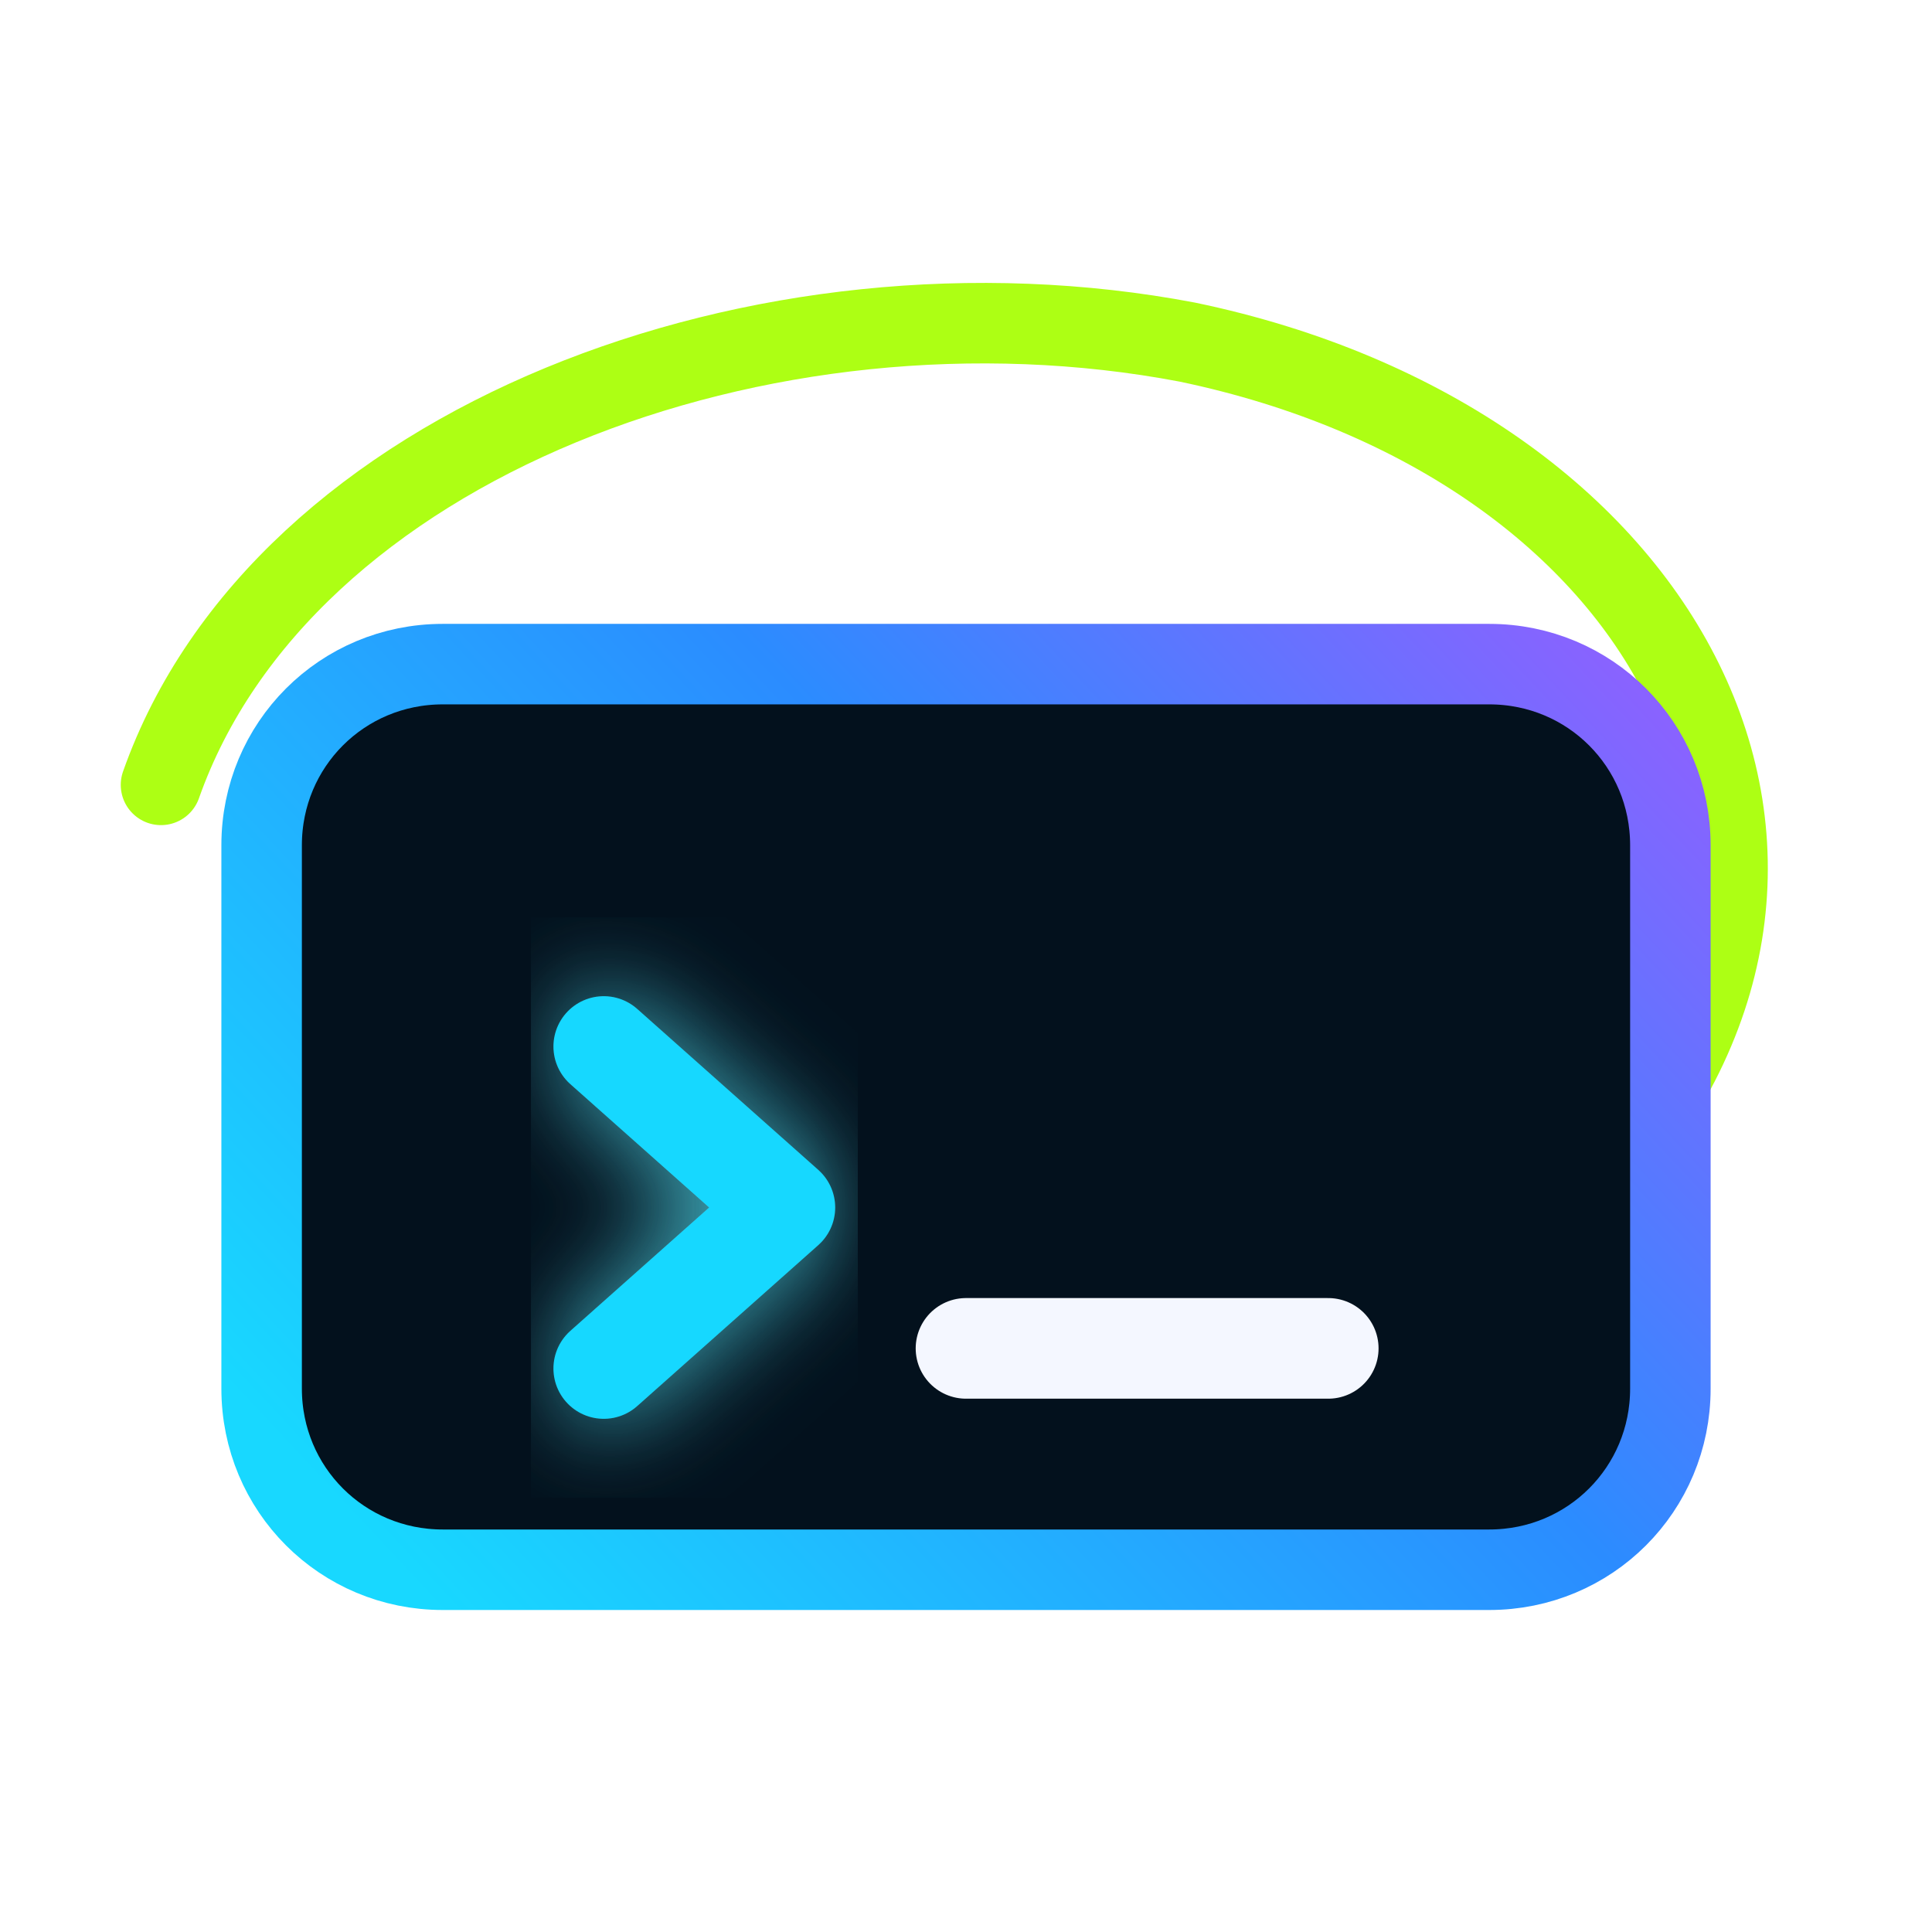
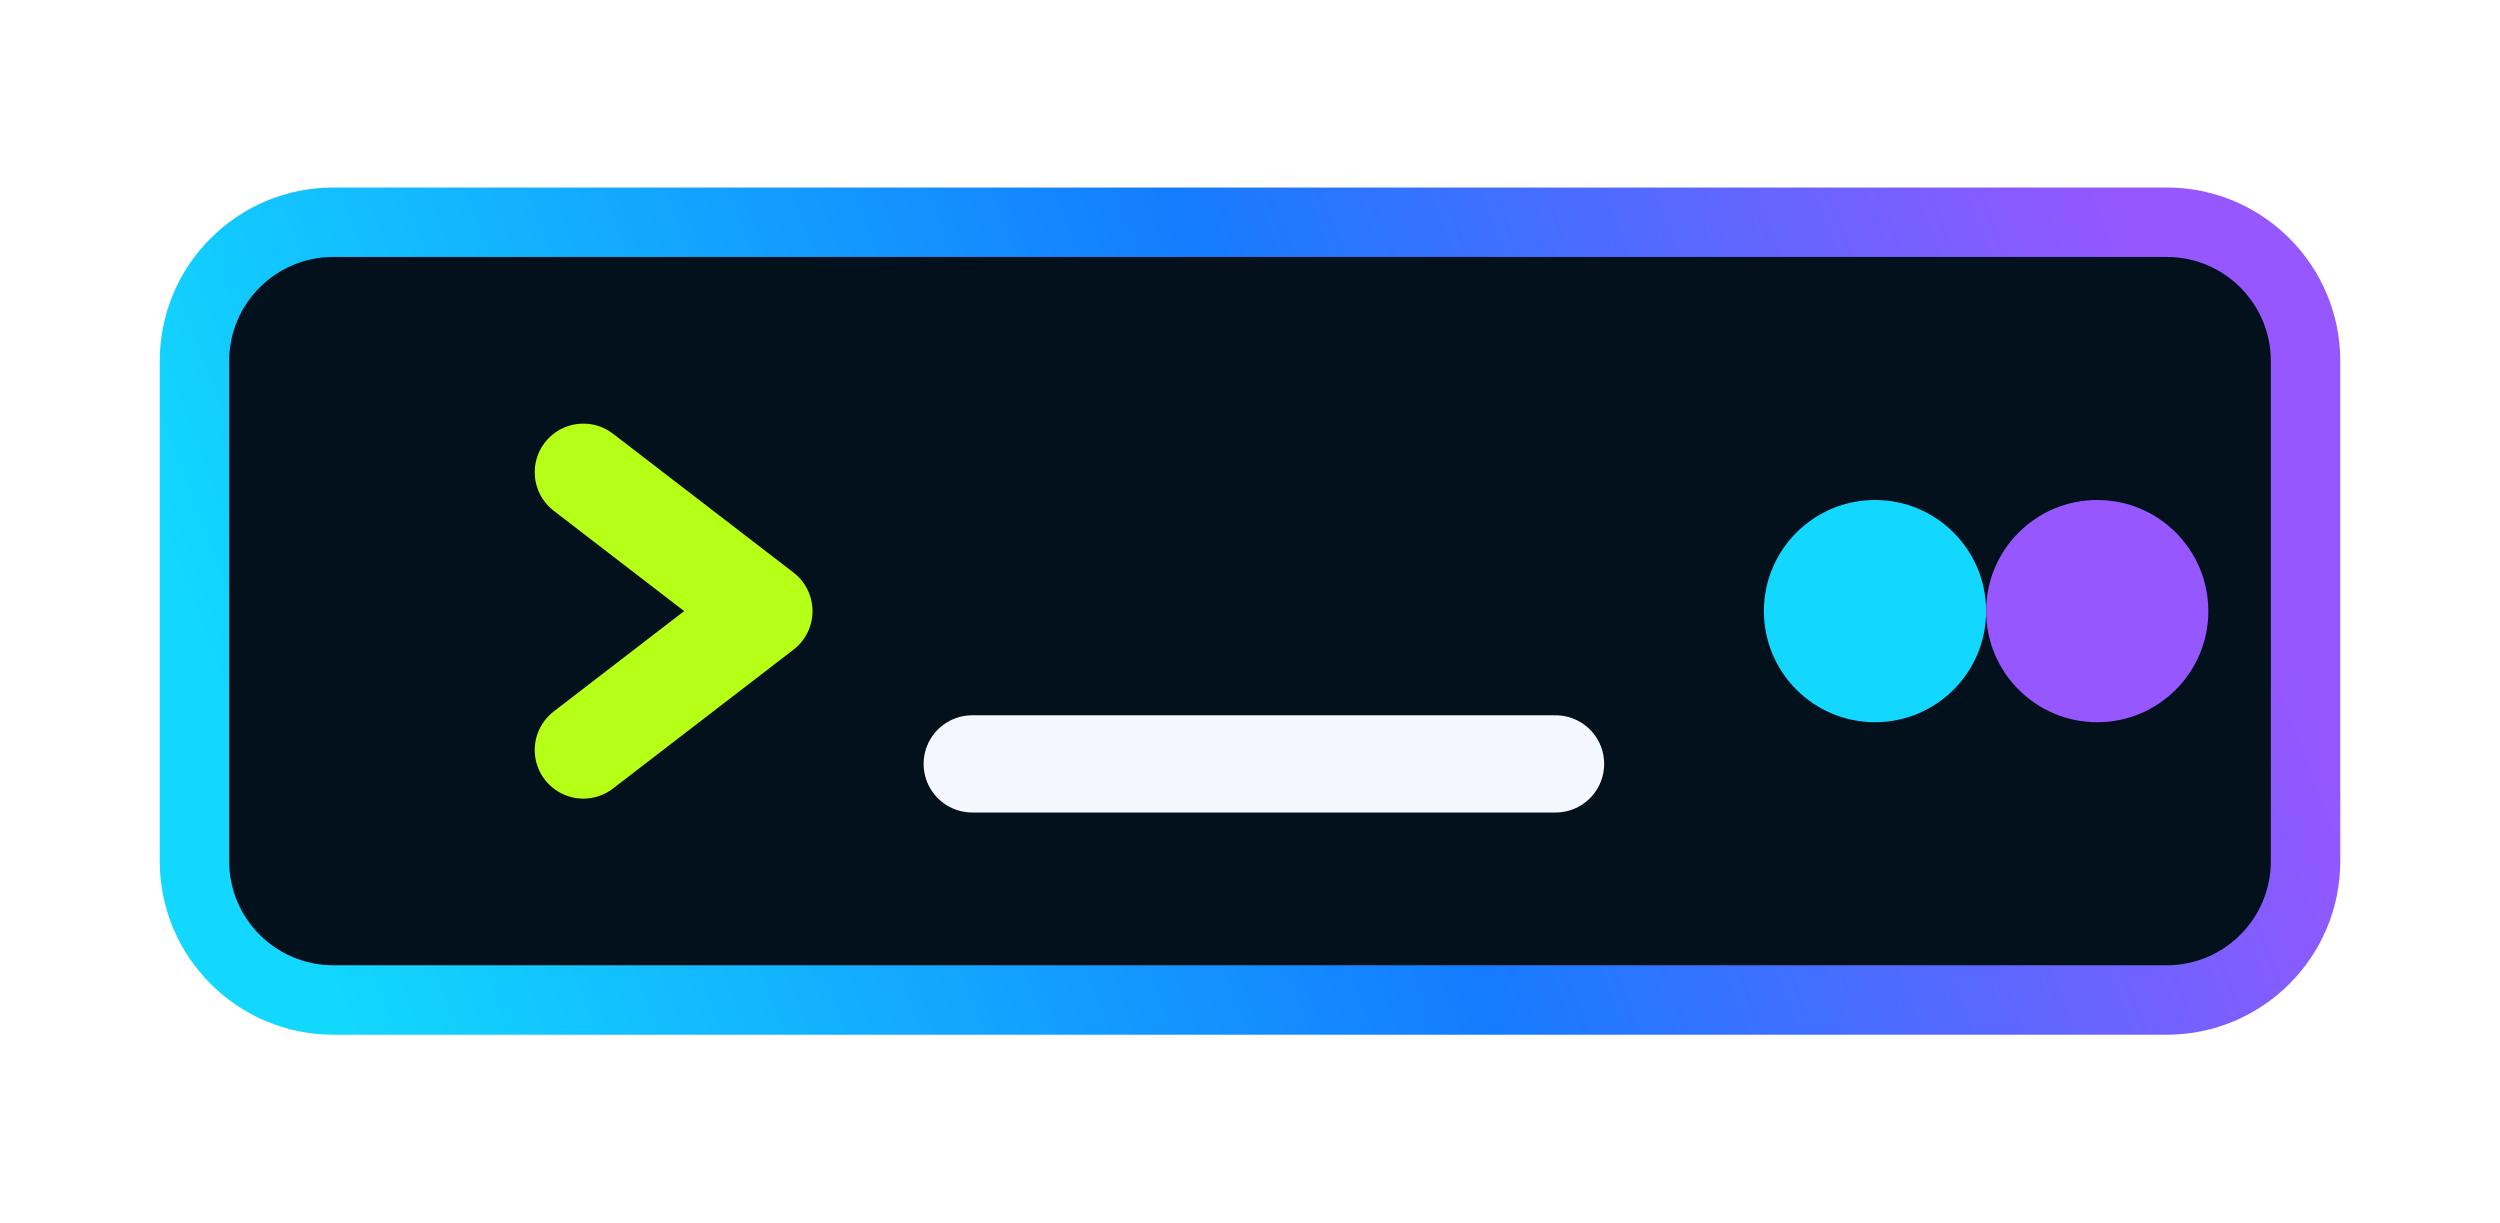
- <svg xmlns="http://www.w3.org/2000/svg" viewBox="0 0 96 96" role="img" aria-labelledby="title desc">
+ <svg xmlns="http://www.w3.org/2000/svg" viewBox="0 0 180 88" role="img" aria-labelledby="title desc">
  <defs>
-     <linearGradient id="mark" x1="18" y1="76" x2="80" y2="18" gradientUnits="userSpaceOnUse">
-       <stop stop-color="#18d8ff" />
-       <stop offset=".52" stop-color="#2b8cff" />
-       <stop offset="1" stop-color="#a855ff" />
+     <linearGradient id="edge" x1="22" y1="68" x2="154" y2="18" gradientUnits="userSpaceOnUse">
+       <stop stop-color="#12d8ff" />
+       <stop offset=".55" stop-color="#147cff" />
+       <stop offset="1" stop-color="#9657ff" />
    </linearGradient>
-     <filter id="glow" x="-40%" y="-40%" width="180%" height="180%">
-       <feGaussianBlur stdDeviation="2.5" result="blur" />
-       <feColorMatrix in="blur" type="matrix" values="0 0 0 0 0.1 0 0 0 0 0.85 0 0 0 0 1 0 0 0 .75 0" />
-       <feMerge>
-         <feMergeNode />
-         <feMergeNode in="SourceGraphic" />
-       </feMerge>
-     </filter>
  </defs>
-   <path d="M15 56c10 20 44 24 64 3 15-16 4-37-20-42-21-4-45 5-51 22" fill="none" stroke="#a6ff00" stroke-width="4" stroke-linecap="round" opacity=".92" />
-   <path d="M22 33h52c5 0 9 4 9 9v27c0 5-4 9-9 9H22c-5 0-9-4-9-9V42c0-5 4-9 9-9Z" fill="#03111d" stroke="url(#mark)" stroke-width="4" />
-   <path d="m30 52 9 8-9 8" fill="none" stroke="#18d8ff" stroke-width="5" stroke-linecap="round" stroke-linejoin="round" filter="url(#glow)" />
-   <path d="M48 67h18" fill="none" stroke="#f4f7ff" stroke-width="5" stroke-linecap="round" />
+   <rect x="14" y="16" width="152" height="56" rx="10" fill="#03111d" stroke="url(#edge)" stroke-width="5" />
+   <path d="m42 34 13 10-13 10" fill="none" stroke="#b6ff16" stroke-width="7" stroke-linecap="round" stroke-linejoin="round" />
+   <path d="M70 55h42" fill="none" stroke="#f4f7ff" stroke-width="7" stroke-linecap="round" />
+   <circle cx="135" cy="44" r="8" fill="#12d8ff" />
+   <circle cx="151" cy="44" r="8" fill="#9657ff" />
</svg>
